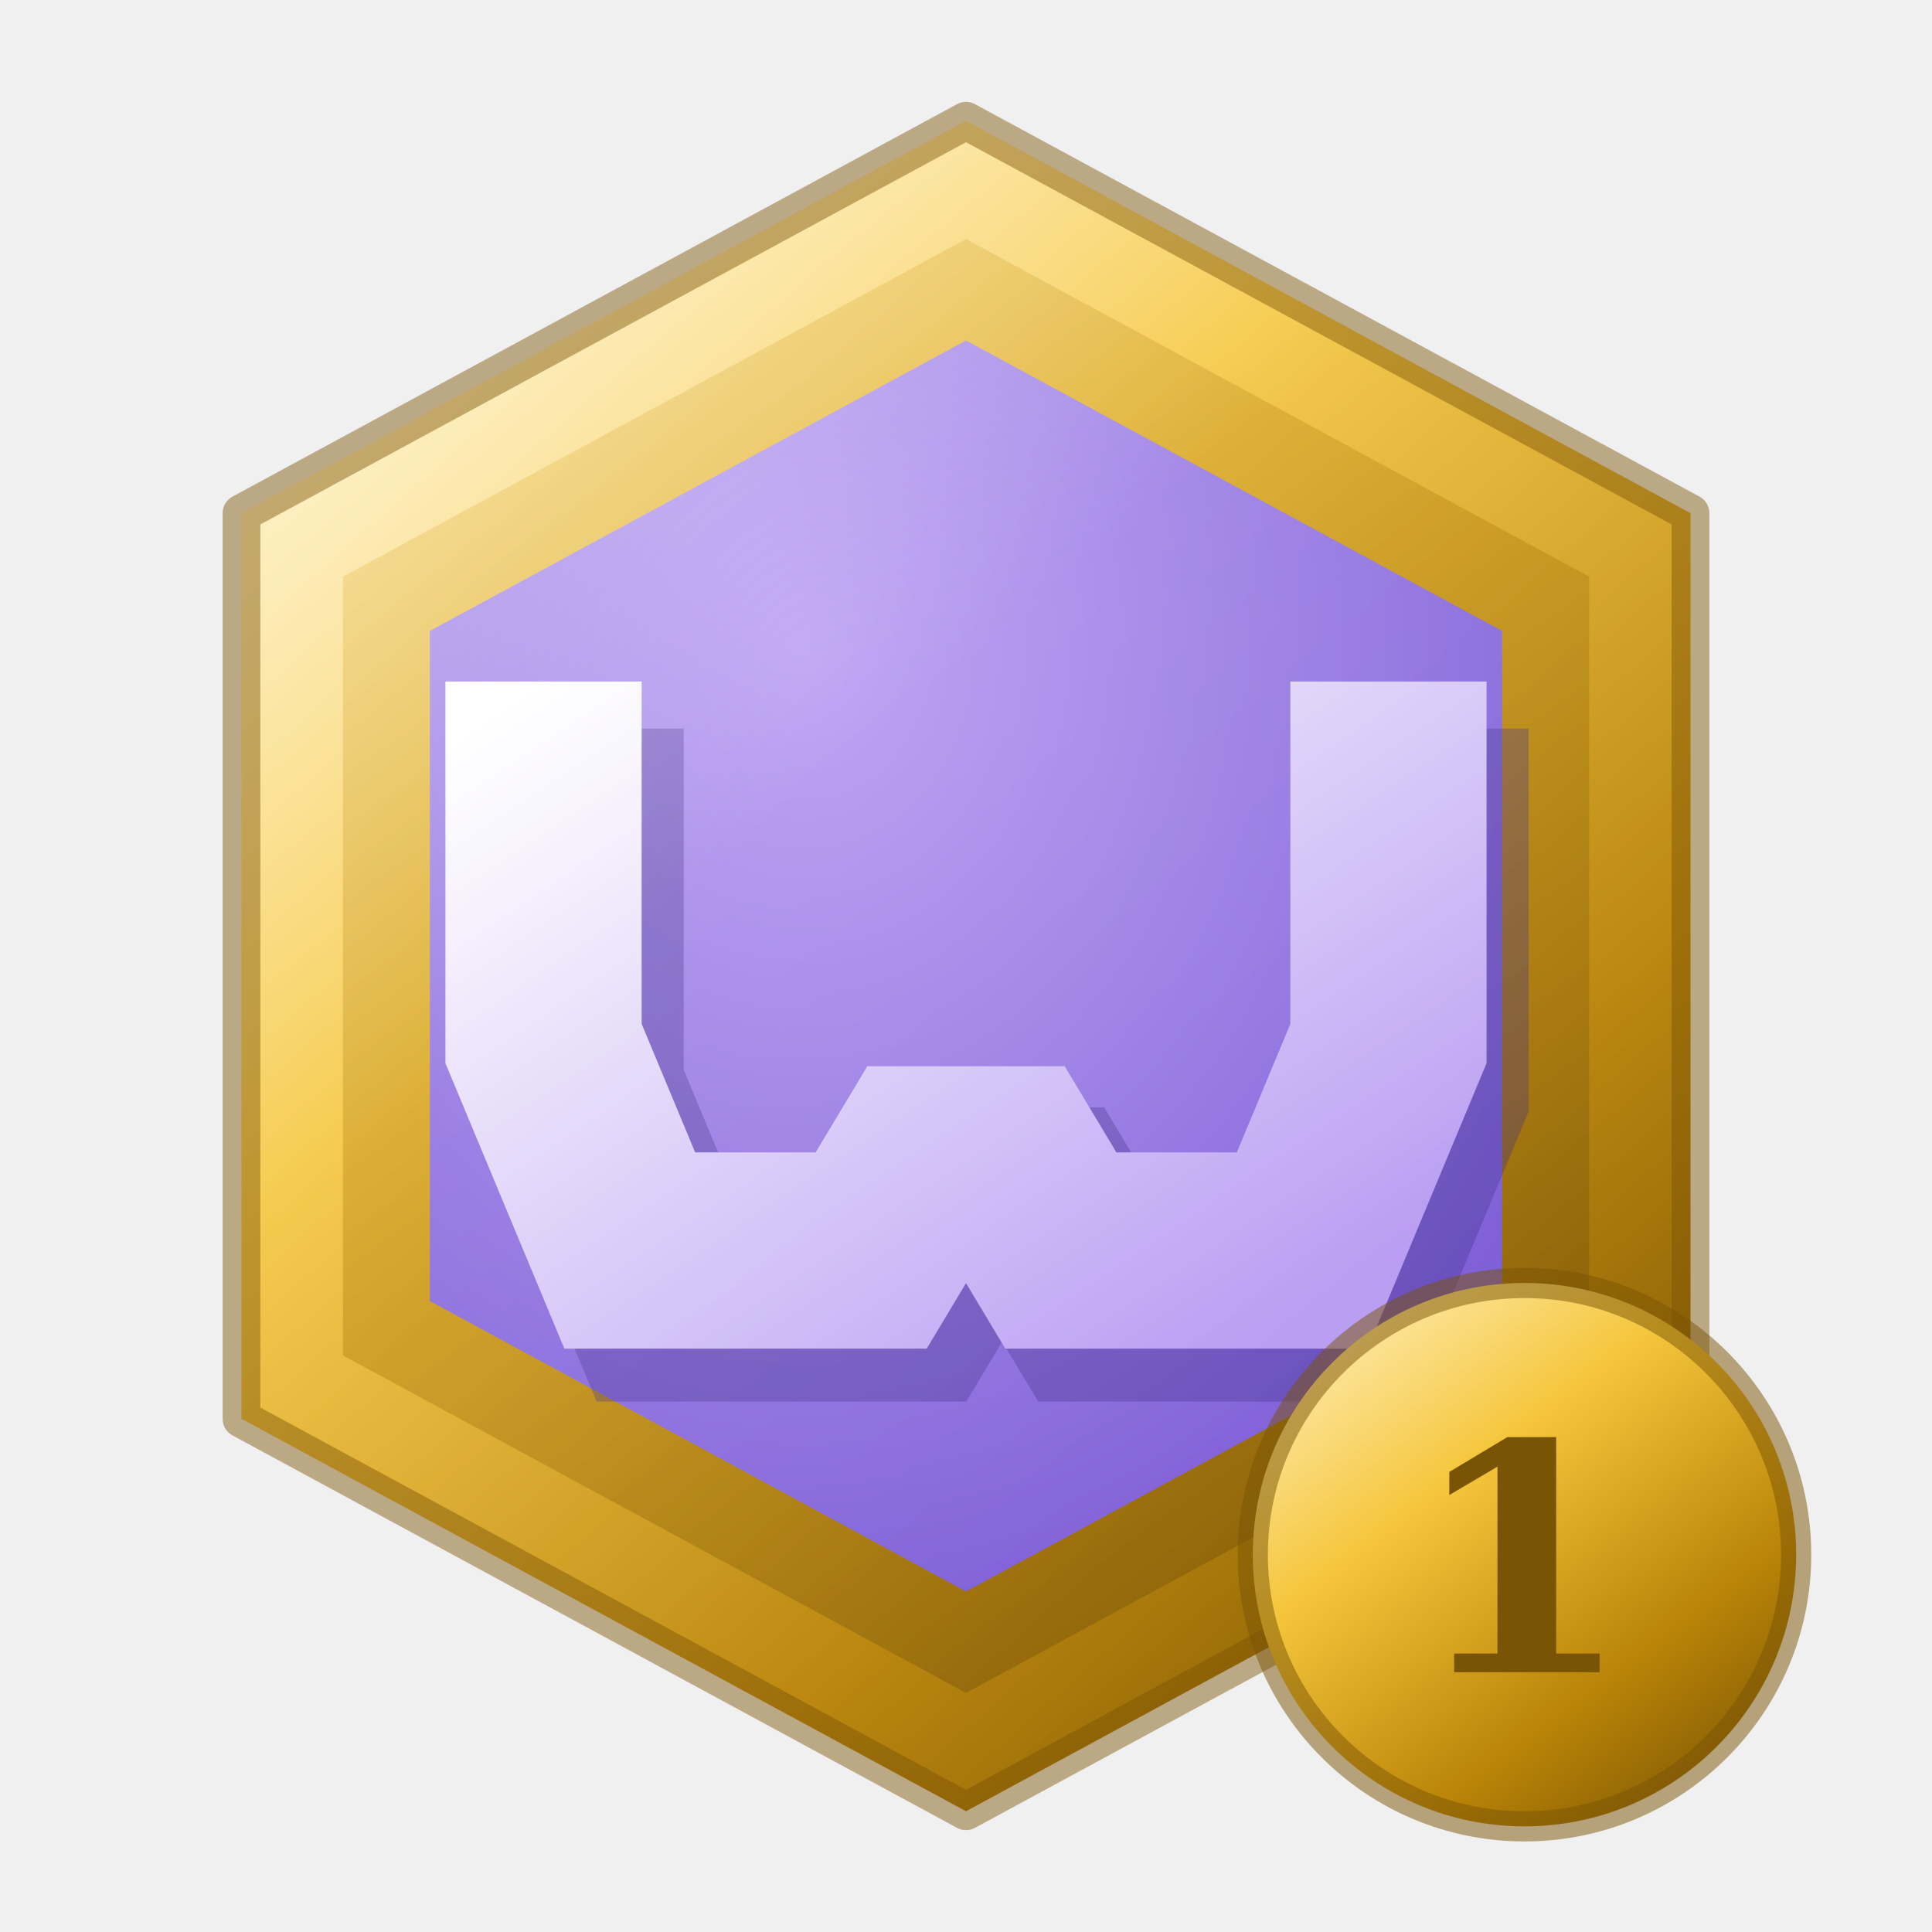
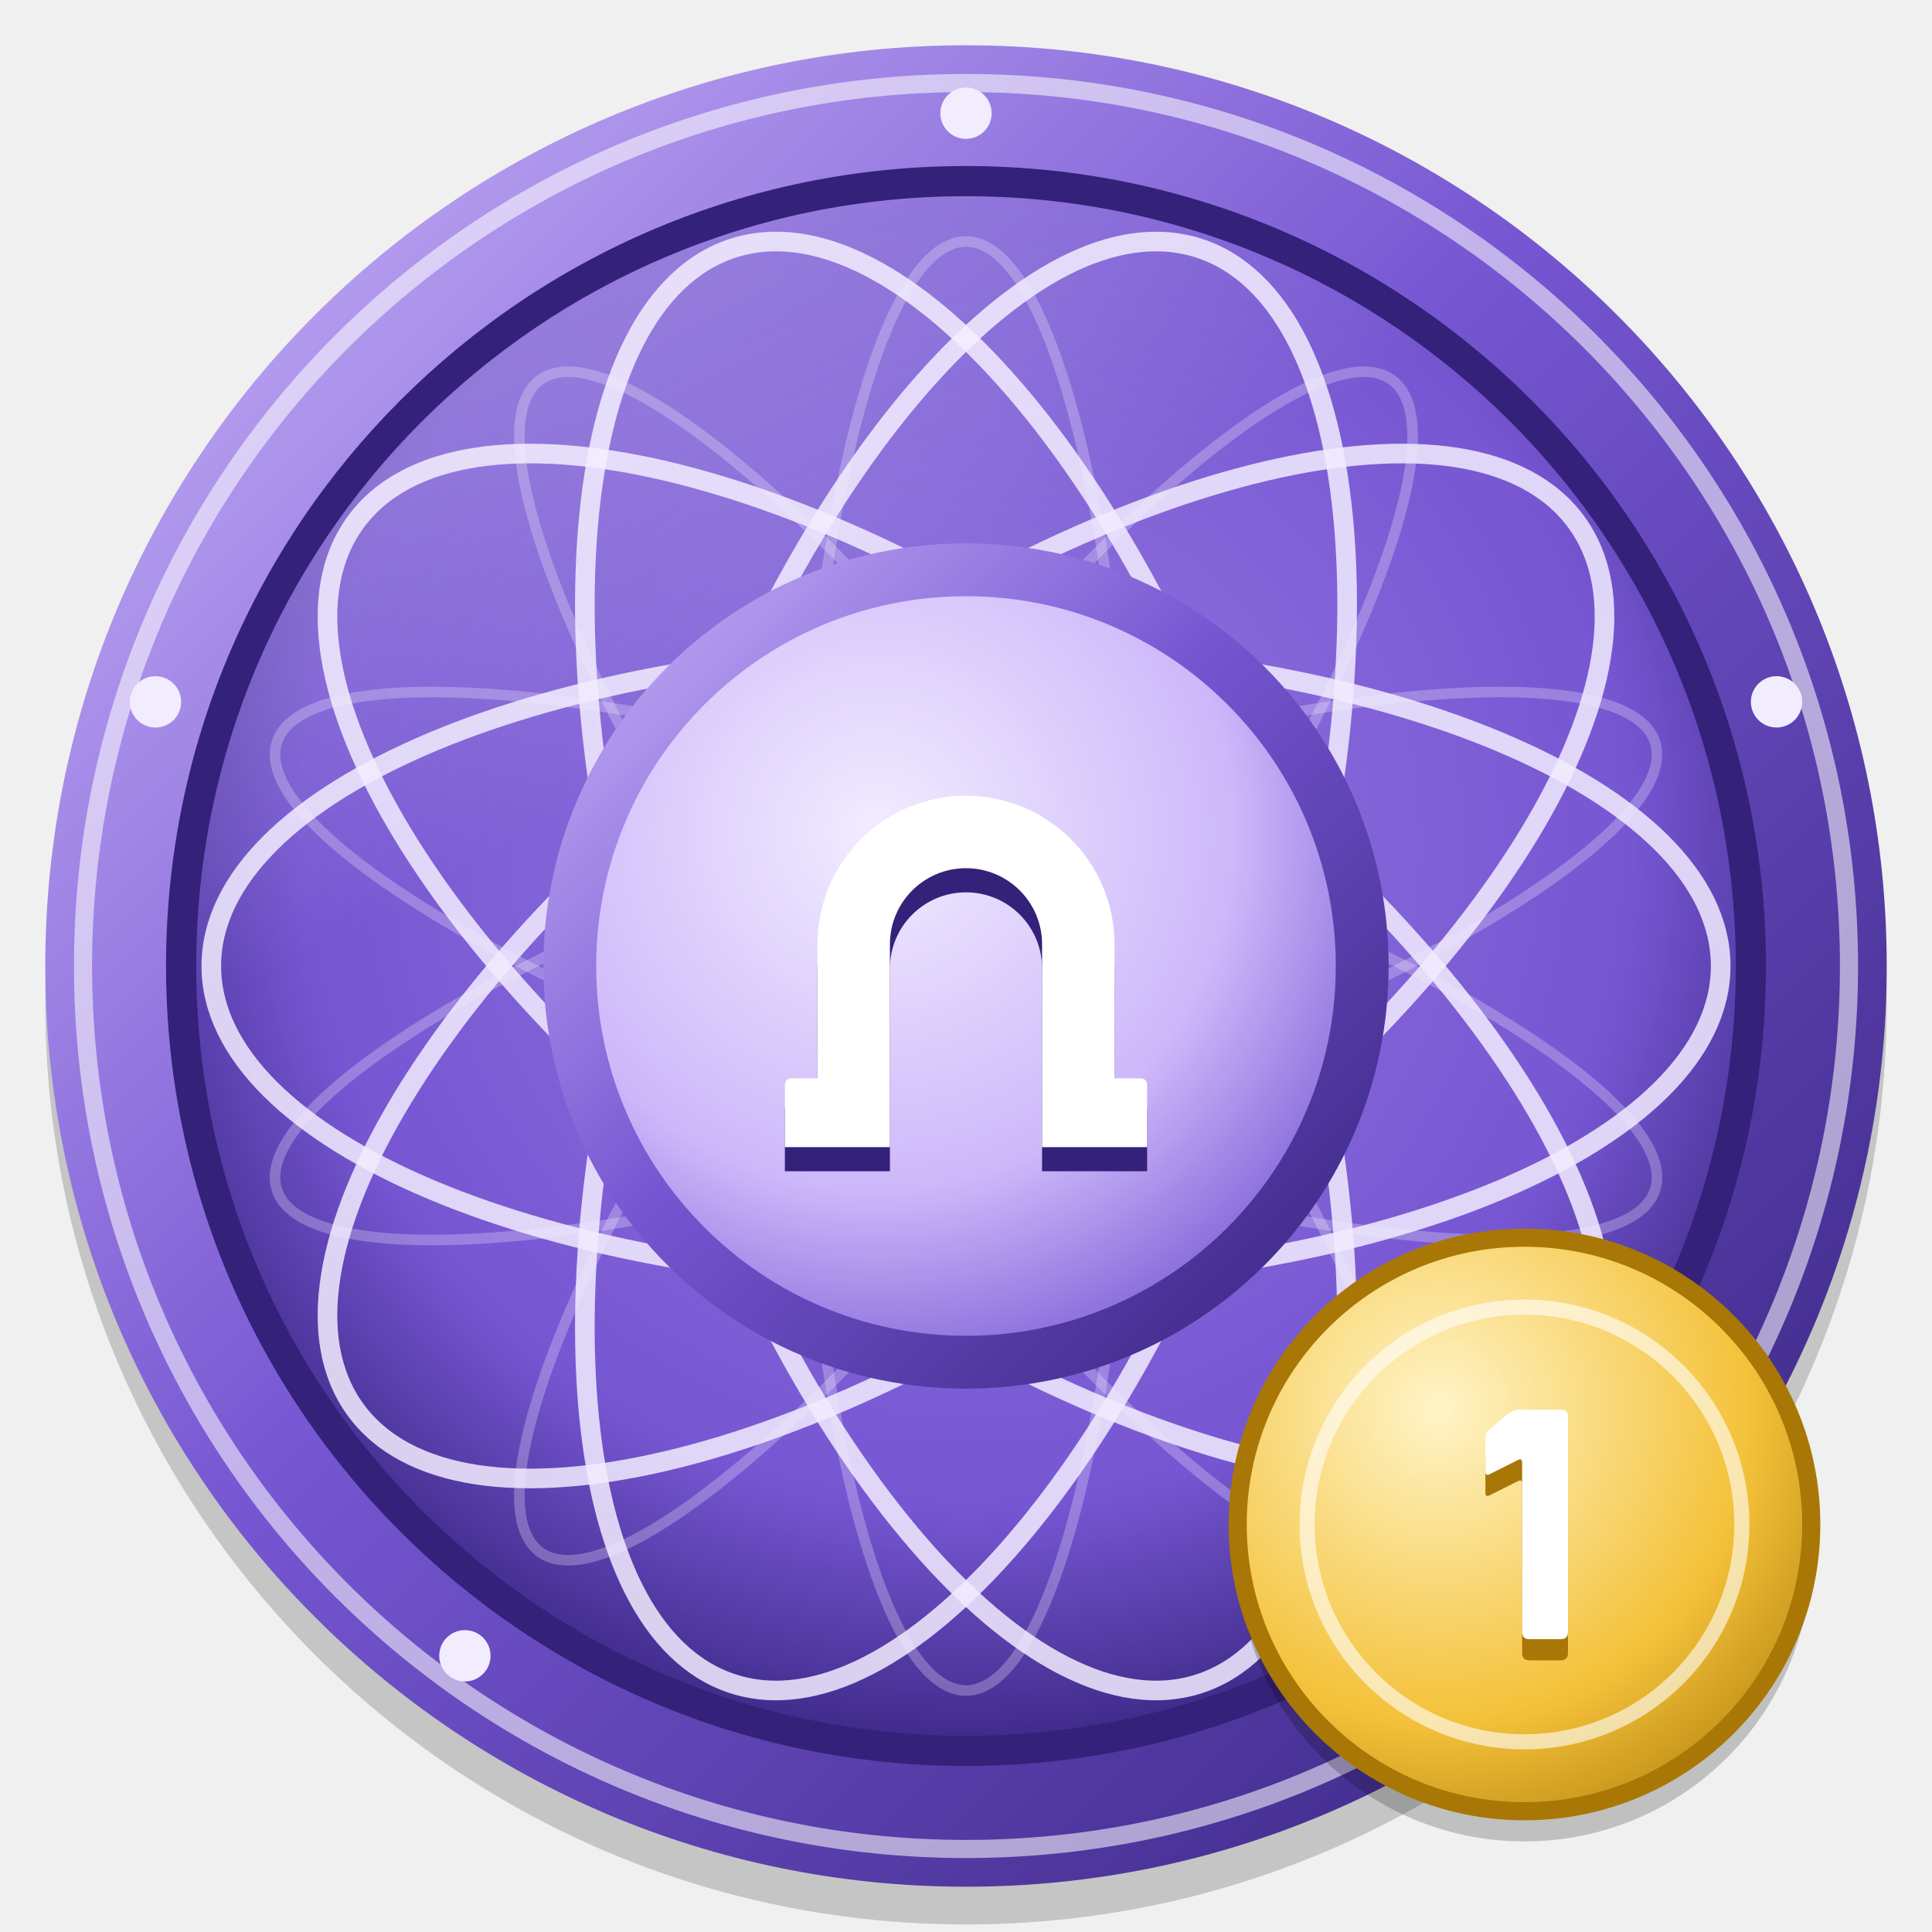
- <svg xmlns="http://www.w3.org/2000/svg" width="128" height="128" viewBox="0 0 128 128" fill="none">
+ <svg xmlns="http://www.w3.org/2000/svg" viewBox="0 0 128 128" fill="none">
  <defs>
-     <linearGradient id="Lomegahexlogo1p" x1="12%" y1="0%" x2="88%" y2="100%">
-       <stop offset="0" stop-color="#FFF0BE" stop-opacity="1" />
-       <stop offset="0.35" stop-color="#F5C63C" stop-opacity="1" />
-       <stop offset="0.72" stop-color="#B98407" stop-opacity="1" />
-       <stop offset="1" stop-color="#7A5405" stop-opacity="1" />
+     <linearGradient id="roomega1rim" x1="0" y1="0" x2="1" y2="1">
+       <stop offset="0" stop-color="#CDB8FA" />
+       <stop offset=".45" stop-color="#7656D2" />
+       <stop offset="1" stop-color="#33217A" />
    </linearGradient>
-     <linearGradient id="Lomegahexlogo1i" x1="0%" y1="0%" x2="60%" y2="100%">
-       <stop offset="0" stop-color="#F5C63C" stop-opacity="1" />
-       <stop offset="0.55" stop-color="#B98407" stop-opacity="1" />
-       <stop offset="1" stop-color="#7A5405" stop-opacity="1" />
+     <radialGradient id="roomega1face" cx=".5" cy=".42" r=".62">
+       <stop offset="0" stop-color="#9478E0" />
+       <stop offset=".7" stop-color="#7656D2" />
+       <stop offset="1" stop-color="#33217A" />
+     </radialGradient>
+     <radialGradient id="roomega1med" cx=".38" cy=".32" r=".8">
+       <stop offset="0" stop-color="#F2ECFF" />
+       <stop offset=".6" stop-color="#CDB8FA" />
+       <stop offset="1" stop-color="#7656D2" />
+     </radialGradient>
+     <linearGradient id="roomega1shine" x1="0" y1="0" x2=".7" y2="1">
+       <stop offset="0" stop-color="#fff" stop-opacity=".5" />
+       <stop offset=".5" stop-color="#fff" stop-opacity="0" />
    </linearGradient>
-     <linearGradient id="Lomegahexlogo1g" x1="0%" y1="0%" x2="70%" y2="100%">
-       <stop offset="0" stop-color="#FFFFFF" stop-opacity="0.55" />
-       <stop offset="0.45" stop-color="#FFFFFF" stop-opacity="0.1" />
-       <stop offset="1" stop-color="#FFFFFF" stop-opacity="0" />
-     </linearGradient>
-     <radialGradient id="Lomegahexlogo1c" cx="35%" cy="25%" r="80%">
-       <stop offset="0" stop-color="#B79BF2" stop-opacity="1" />
-       <stop offset="1" stop-color="#7B5CD6" stop-opacity="1" />
+     <clipPath id="roomega1clip">
+       <circle cx="64" cy="64" r="51" />
+     </clipPath>
+   </defs>
+   <circle cx="64" cy="66.5" r="61" fill="#000" opacity=".18" />
+   <circle cx="64" cy="64" r="61" fill="url(#roomega1rim)" />
+   <circle cx="64" cy="64" r="58.5" fill="none" stroke="#fff" stroke-opacity=".55" stroke-width="1.2" />
+   <circle cx="64.0" cy="7.5" r="1.7" fill="#F2ECFF" />
+   <circle cx="117.7" cy="46.5" r="1.7" fill="#F2ECFF" />
+   <circle cx="97.2" cy="109.7" r="1.7" fill="#F2ECFF" />
+   <circle cx="30.8" cy="109.7" r="1.7" fill="#F2ECFF" />
+   <circle cx="10.3" cy="46.5" r="1.7" fill="#F2ECFF" />
+   <circle cx="64" cy="64" r="53" fill="#33217A" />
+   <circle cx="64" cy="64" r="51" fill="url(#roomega1face)" />
+   <g clip-path="url(#roomega1clip)">
+     <ellipse cx="64" cy="64" rx="48" ry="11" fill="none" stroke="#F2ECFF" stroke-opacity=".28" stroke-width=".7" transform="rotate(18.00 64 64)" />
+     <ellipse cx="64" cy="64" rx="48" ry="11" fill="none" stroke="#F2ECFF" stroke-opacity=".28" stroke-width=".7" transform="rotate(54.00 64 64)" />
+     <ellipse cx="64" cy="64" rx="48" ry="11" fill="none" stroke="#F2ECFF" stroke-opacity=".28" stroke-width=".7" transform="rotate(90.00 64 64)" />
+     <ellipse cx="64" cy="64" rx="48" ry="11" fill="none" stroke="#F2ECFF" stroke-opacity=".28" stroke-width=".7" transform="rotate(126.00 64 64)" />
+     <ellipse cx="64" cy="64" rx="48" ry="11" fill="none" stroke="#F2ECFF" stroke-opacity=".28" stroke-width=".7" transform="rotate(162.00 64 64)" />
+     <ellipse cx="64" cy="64" rx="50" ry="21" fill="none" stroke="#F2ECFF" stroke-opacity=".85" stroke-width="1.3" transform="rotate(0.00 64 64)" />
+     <ellipse cx="64" cy="64" rx="50" ry="21" fill="none" stroke="#F2ECFF" stroke-opacity=".85" stroke-width="1.3" transform="rotate(36.00 64 64)" />
+     <ellipse cx="64" cy="64" rx="50" ry="21" fill="none" stroke="#F2ECFF" stroke-opacity=".85" stroke-width="1.3" transform="rotate(72.00 64 64)" />
+     <ellipse cx="64" cy="64" rx="50" ry="21" fill="none" stroke="#F2ECFF" stroke-opacity=".85" stroke-width="1.3" transform="rotate(108.00 64 64)" />
+     <ellipse cx="64" cy="64" rx="50" ry="21" fill="none" stroke="#F2ECFF" stroke-opacity=".85" stroke-width="1.3" transform="rotate(144.00 64 64)" />
+     <path d="M0 0 H128 L0 100 Z" fill="url(#roomega1shine)" />
+   </g>
+   <circle cx="64" cy="64" r="28" fill="url(#roomega1rim)" />
+   <circle cx="64" cy="64" r="24.5" fill="url(#roomega1med)" />
+   <g transform="translate(0 1.6)">
+     <path d="M0 100 V83 Q0 81 2 81 H9 V44 A41 41 0 0 1 91 44 V81 H98 Q100 81 100 83 V100 H71 V44 A21 21 0 0 0 29 44 V100 Z" fill="#33217A" fill-rule="evenodd" transform="translate(52.00 52.00) scale(0.24)" />
+   </g>
+   <path d="M0 100 V83 Q0 81 2 81 H9 V44 A41 41 0 0 1 91 44 V81 H98 Q100 81 100 83 V100 H71 V44 A21 21 0 0 0 29 44 V100 Z" fill="#fff" fill-rule="evenodd" transform="translate(52.00 52.00) scale(0.24)" />
+   <defs>
+     <radialGradient id="roomega1pt" cx=".35" cy=".3" r=".9">
+       <stop offset="0" stop-color="#FFF4C8" />
+       <stop offset=".6" stop-color="#F4C23A" />
+       <stop offset="1" stop-color="#A87705" />
    </radialGradient>
  </defs>
-   <path d="M64 8 L112 34 V94 L64 120 L16 94 V34 Z" fill="url(#Lomegahexlogo1p)" />
-   <g transform="translate(64,64) scale(.86) translate(-64,-64)">
-     <path d="M64 8 L112 34 V94 L64 120 L16 94 V34 Z" fill="url(#Lomegahexlogo1i)" opacity=".55" />
+   <circle cx="101" cy="103" r="19" fill="#000" opacity=".2" />
+   <circle cx="101" cy="101" r="19" fill="url(#roomega1pt)" stroke="#A87705" stroke-width="1.2" />
+   <circle cx="101" cy="101" r="14.4" fill="none" stroke="#fff" stroke-opacity=".6" stroke-width="1" />
+   <g transform="translate(0 1.4)">
+     <path d="M21.00 0.00 L39.00 0.00 Q42.00 0.00 42.00 3.00 L42.00 96.80 Q42.00 100.00 38.80 100.00 L25.20 100.00 Q22.00 100.00 22.00 96.80 L22.00 23.00 Q22.00 21.00 20.21 21.89 L7.79 28.11 Q6.00 29.00 6.00 27.00 L6.00 12.00 Q6.00 10.00 7.54 8.72 L15.70 1.92 Q18.00 0.00 21.00 0.00 Z" fill="#A87705" transform="translate(97.50 93.40) scale(0.152)" />
  </g>
-   <g transform="translate(64,64) scale(.74) translate(-64,-64)">
-     <path d="M64 8 L112 34 V94 L64 120 L16 94 V34 Z" fill="url(#Lomegahexlogo1c)" />
-   </g>
-   <defs>
-     <linearGradient id="gLomegahexlogo1logo" x1="0%" y1="0%" x2="100%" y2="100%">
-       <stop offset="0" stop-color="#FFFFFF" />
-       <stop offset="1" stop-color="#B79BF2" />
-     </linearGradient>
-   </defs>
-   <g transform="translate(64.00 64.00) scale(0.5712) translate(-73.00 -69.00)">
-     <path d="M24 36 V78 L34 102 H62 L68 92 H78 L84 102 H112 L122 78 V36" fill="none" stroke-linecap="butt" stroke-linejoin="miter" stroke-miterlimit="2" stroke="#3E2A85" stroke-opacity=".34" stroke-width="24.12" transform="translate(4.20 5.46)" />
-     <path d="M24 36 V78 L34 102 H62 L68 92 H78 L84 102 H112 L122 78 V36" fill="none" stroke-linecap="butt" stroke-linejoin="miter" stroke-miterlimit="2" stroke="url(#gLomegahexlogo1logo)" stroke-width="22.76" />
-   </g>
-   <path d="M64 8 L112 34 V94 L64 120 L16 94 V34 Z" fill="url(#Lomegahexlogo1g)" />
-   <path d="M64 8 L112 34 V94 L64 120 L16 94 V34 Z" fill="none" stroke="#7A5405" stroke-opacity=".45" stroke-width="2.5" stroke-linejoin="round" />
-   <circle cx="101" cy="103" r="18" fill="url(#Lomegahexlogo1p)" stroke="#7A5405" stroke-opacity=".5" stroke-width="2" />
-   <path d="M96.34 110.79V109.55H99.21V97.17L96.02 99.05V97.52L99.87 95.21H103.10V109.55H105.98V110.79Z" fill="#7A5405" />
+   <path d="M21.00 0.00 L39.00 0.00 Q42.00 0.00 42.00 3.00 L42.00 96.80 Q42.00 100.00 38.80 100.00 L25.20 100.00 Q22.00 100.00 22.00 96.80 L22.00 23.00 Q22.00 21.00 20.21 21.89 L7.79 28.11 Q6.00 29.00 6.00 27.00 L6.00 12.00 Q6.00 10.00 7.54 8.72 L15.70 1.92 Q18.00 0.00 21.00 0.00 Z" fill="#fff" transform="translate(97.50 93.40) scale(0.152)" />
</svg>
